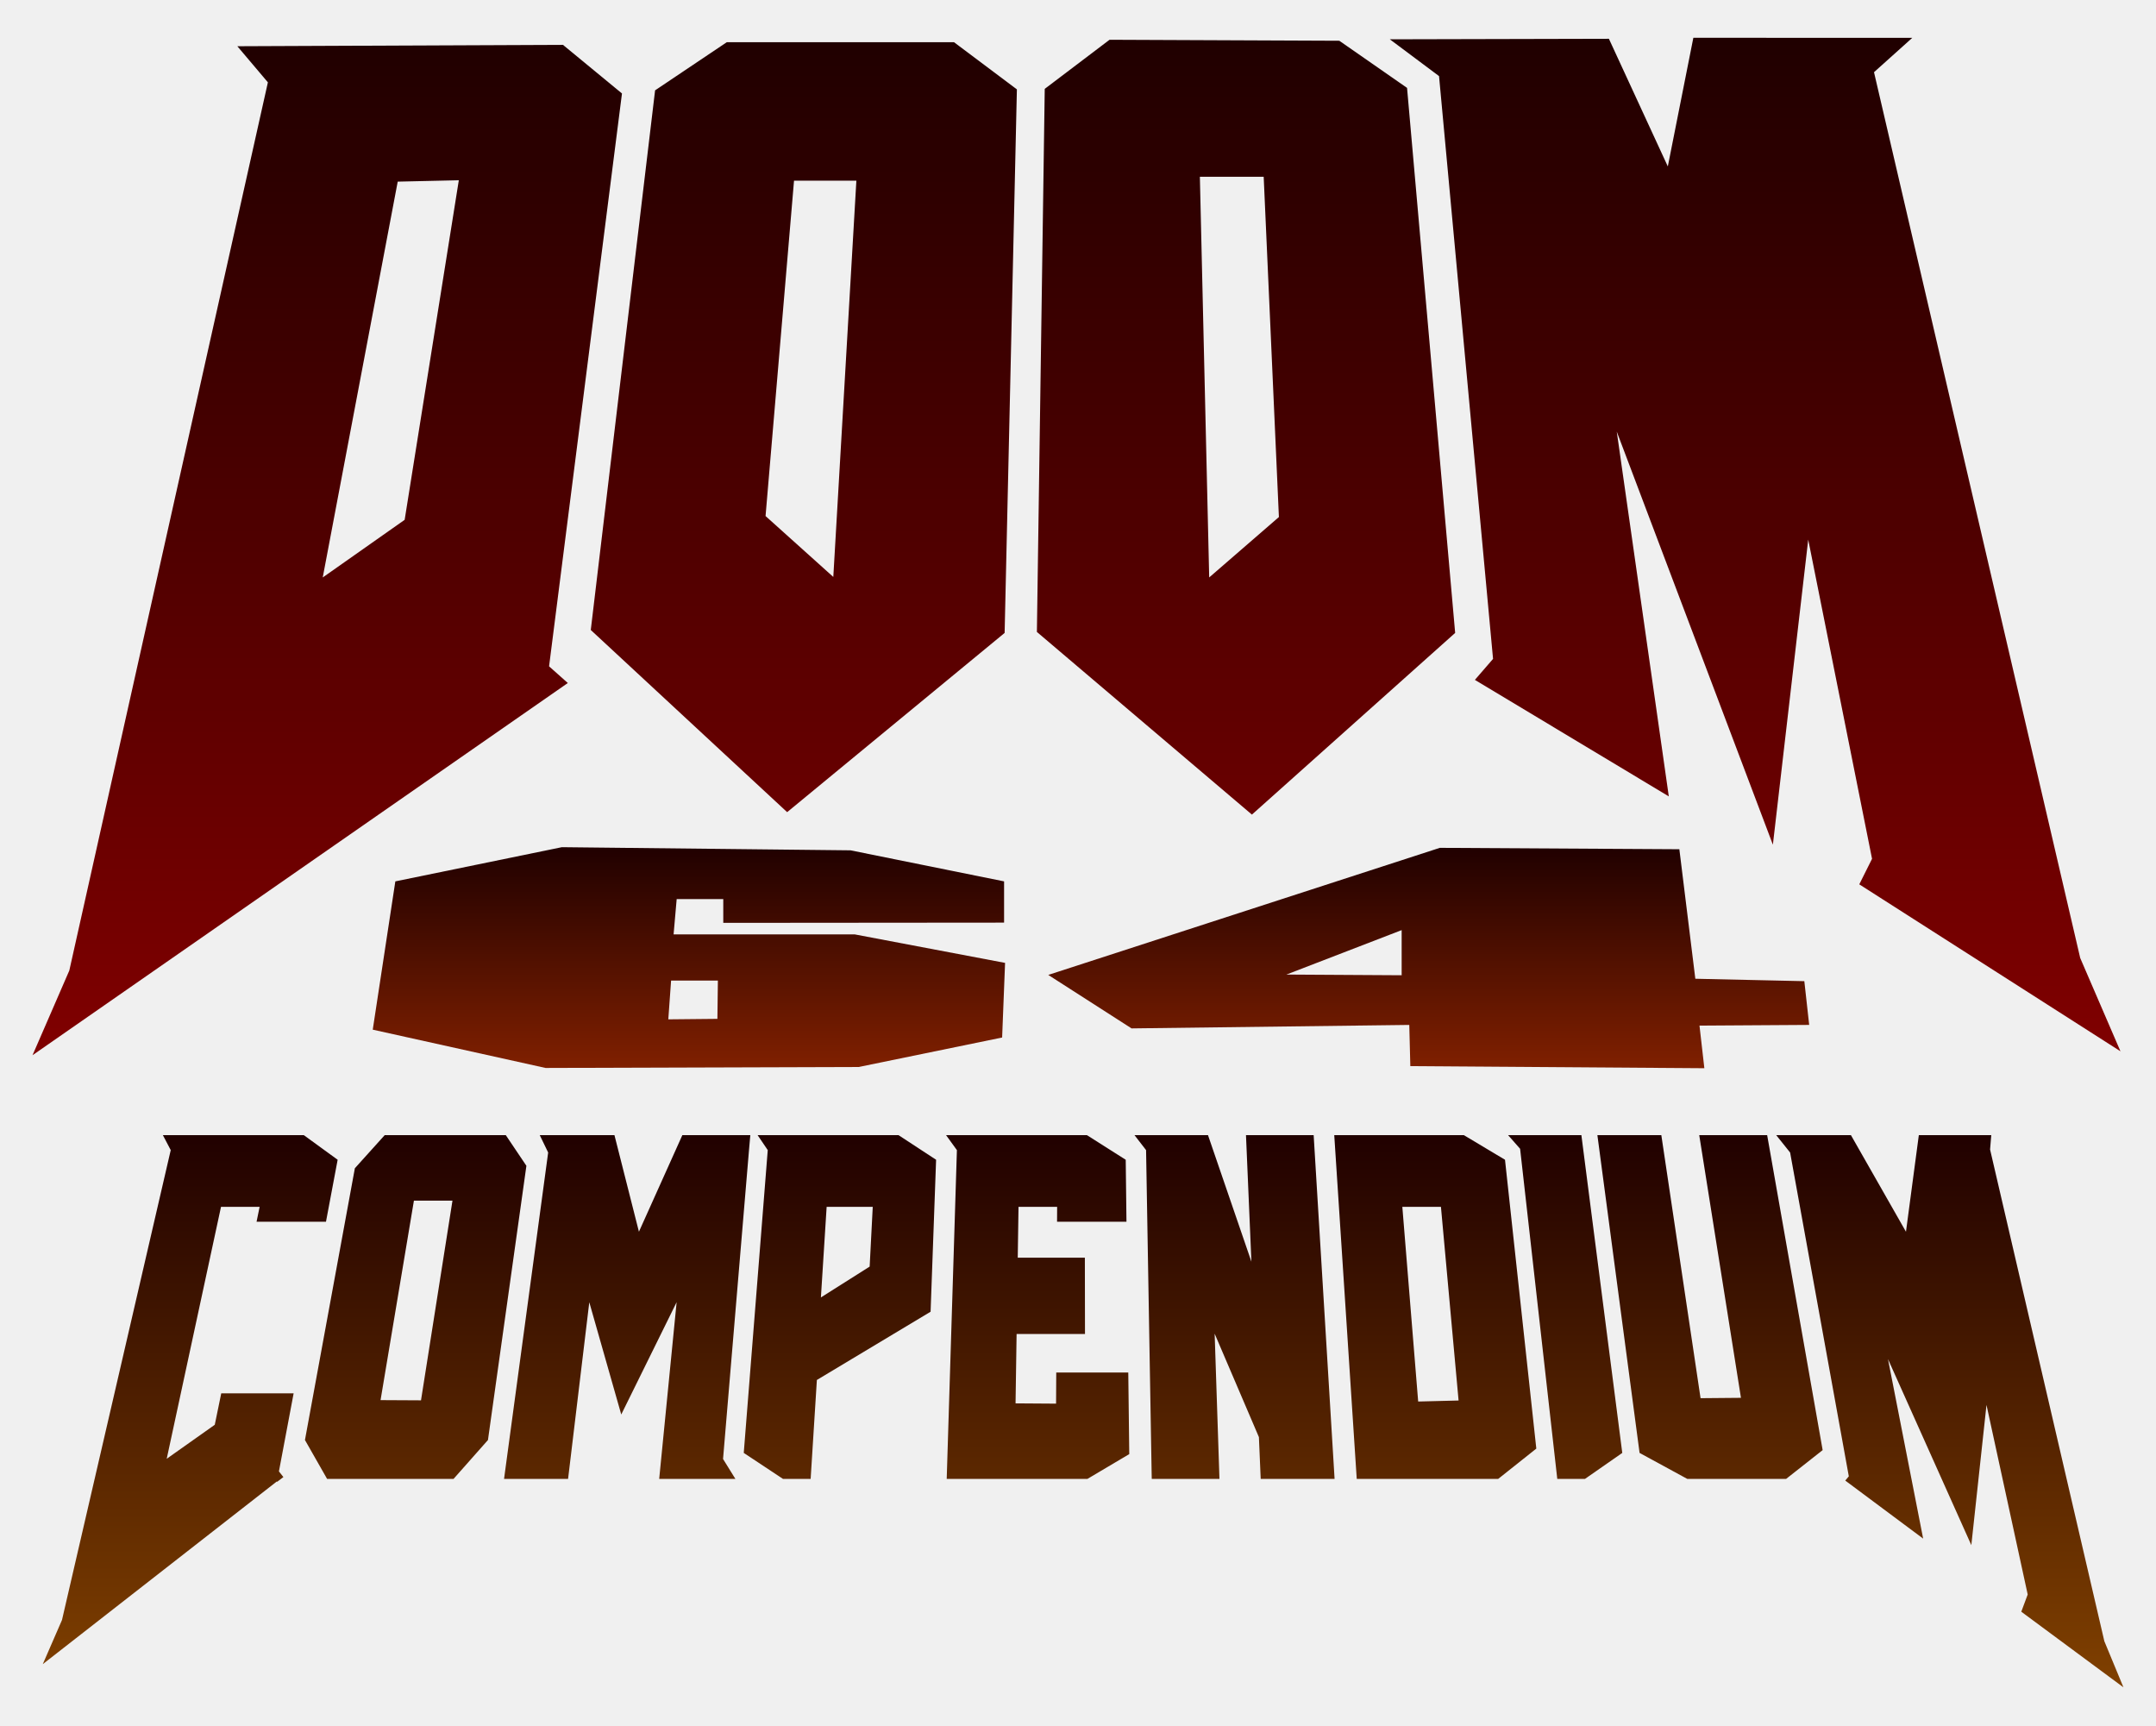
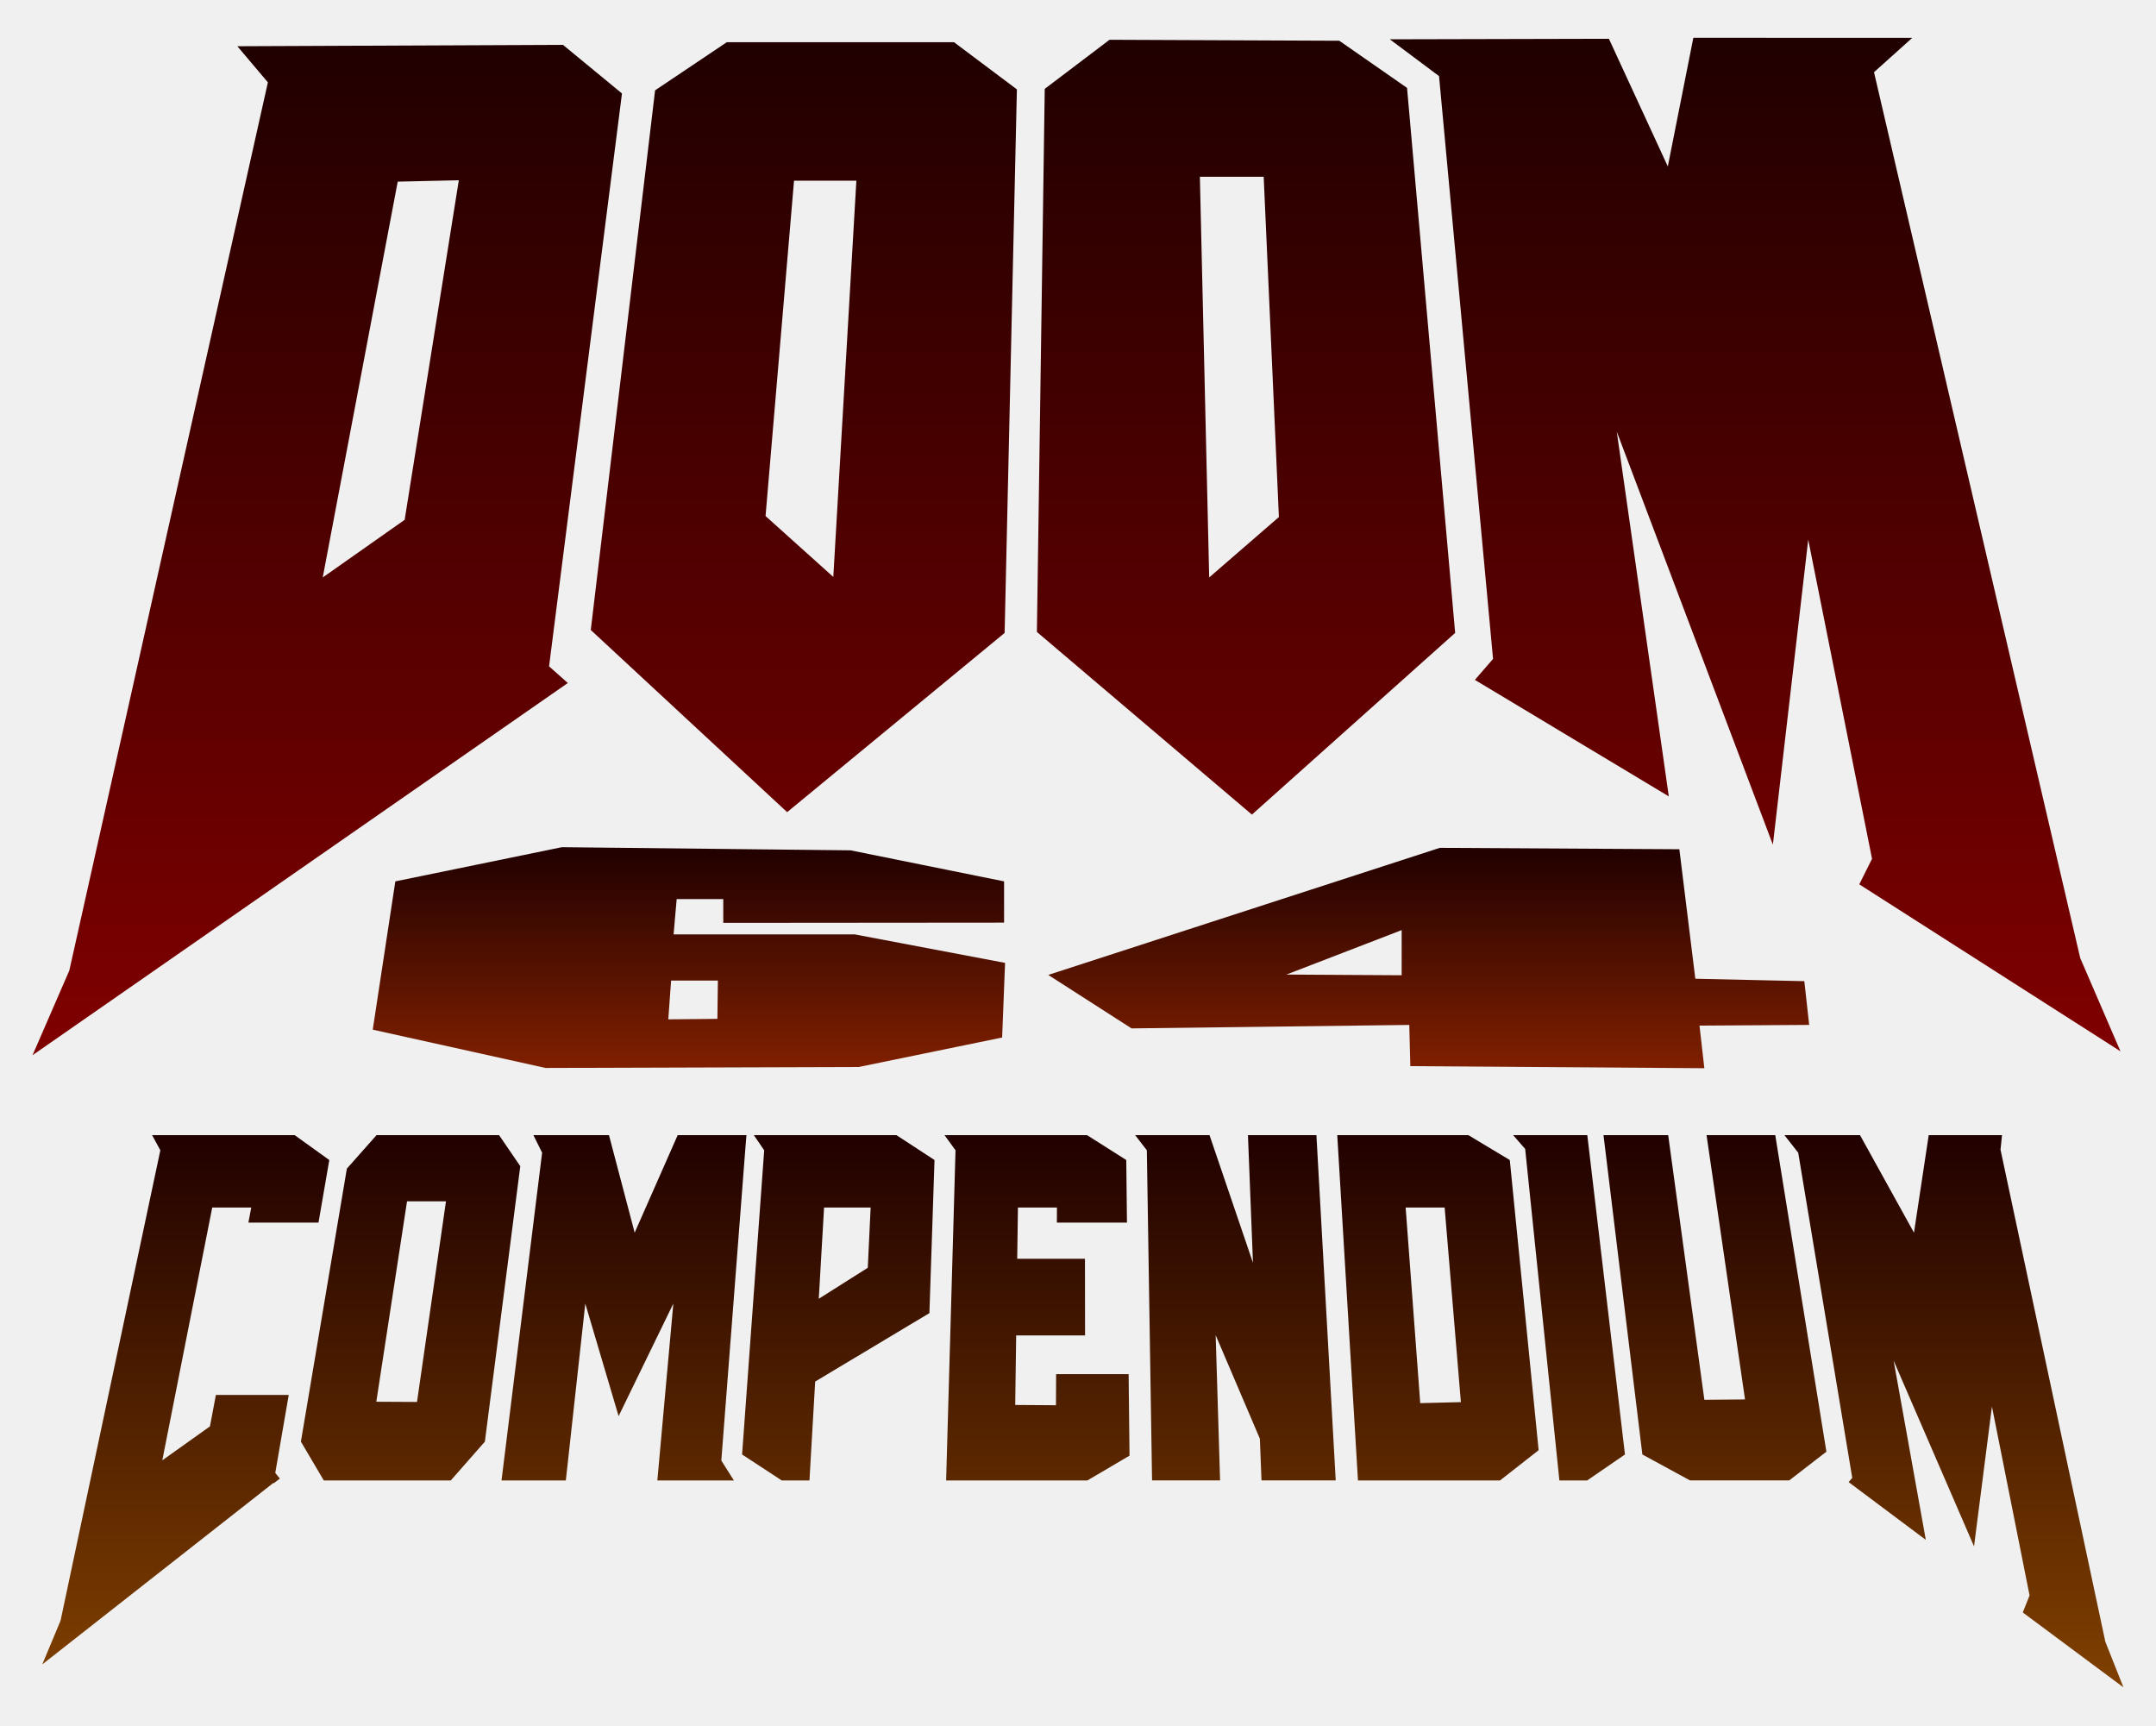
<svg xmlns="http://www.w3.org/2000/svg" xmlns:xlink="http://www.w3.org/1999/xlink" width="200mm" height="160mm" viewBox="0 0 200 160" version="1.1" id="svg8">
  <defs id="defs2">
    <linearGradient id="linearGradient6918">
      <stop style="stop-color:#802000;stop-opacity:1" offset="0" id="stop6914" />
      <stop style="stop-color:#200000;stop-opacity:1" offset="1" id="stop6916" />
    </linearGradient>
    <linearGradient id="linearGradient6585">
      <stop style="stop-color:#804000;stop-opacity:1" offset="0" id="stop6581" />
      <stop style="stop-color:#200000;stop-opacity:1" offset="1" id="stop6583" />
    </linearGradient>
    <linearGradient id="linearGradient4869">
      <stop style="stop-color:#800000;stop-opacity:1" offset="0" id="stop4865" />
      <stop style="stop-color:#200000;stop-opacity:1" offset="1" id="stop4867" />
    </linearGradient>
    <mask maskUnits="userSpaceOnUse" id="mask4613">
      <path style="fill:#ffffff;fill-opacity:1;fill-rule:evenodd;stroke:none;stroke-width:0.265px;stroke-linecap:butt;stroke-linejoin:miter;stroke-opacity:1" d="m 62.083,278.479 13.891,-10.583 -2.362,-2.173 -0.095,-12.19 4.347,11.812 3.969,-13.04 0.094,11.15 11.15,-8.315 h 18.332 l 4.441,-3.969 -10e-6,-12.284 11.812,7.182 v 18.521 l -1.795,2.929 11.339,8.126 13.607,5.386 -7.654,13.985 -86.84,-0.472 z" id="path4615" />
    </mask>
    <mask maskUnits="userSpaceOnUse" id="mask4698">
      <path id="path4700" d="m 582.143,381.62 53.571,-46.429 -1.844,-68.705 14.647,39.396 12.122,-34.345 0.505,108.591 36.871,-29.294 28.789,23.234 h 15.152 l 21.213,-16.668 31.82,20.708 V 362.451 l 17.173,15.152 30.305,-21.213 20.203,17.173 18.688,0.505 27.274,-22.728 38.891,29.294 v -30.81 l 35.355,29.294 30.305,-23.739 20.718,17.142 47.972,7.102 3.535,218.193 -347.492,9.091 c 0,0 -171.726,-1.515 -172.231,-6.061 -0.505,-4.546 16.457,-219.227 16.457,-219.227 z" style="fill:#ffffff;fill-opacity:1;fill-rule:evenodd;stroke:none;stroke-width:1px;stroke-linecap:butt;stroke-linejoin:miter;stroke-opacity:1" />
    </mask>
    <linearGradient xlink:href="#linearGradient4869" id="linearGradient5931" x1="196.702" y1="194.833" x2="196.702" y2="100.634" gradientUnits="userSpaceOnUse" />
    <linearGradient xlink:href="#linearGradient6585" id="linearGradient6587" x1="196.98" y1="253.425" x2="196.98" y2="201.882" gradientUnits="userSpaceOnUse" />
    <linearGradient xlink:href="#linearGradient6918" id="linearGradient6920" x1="167.828" y1="196.16" x2="167.828" y2="175.486" gradientUnits="userSpaceOnUse" />
  </defs>
  <g id="layer1" transform="translate(0,-97)">
    <g aria-label="6" transform="matrix(-1,0,0,1,-22.14078,0)" id="text25580" style="font-size:9.878px;font-family:AmazDooMRight;-inkscape-font-specification:AmazDooMRight;text-align:center;letter-spacing:0px;word-spacing:0px;text-anchor:middle;fill:none;stroke:#000000;stroke-width:0.265px" />
    <path id="path43829" style="fill:url(#linearGradient6920);fill-opacity:1;fill-rule:evenodd;stroke:none;stroke-width:1;stroke-linecap:round;stroke-linejoin:miter;stroke-miterlimit:4;stroke-dasharray:none;stroke-opacity:1;paint-order:stroke fill markers" d="m 133.565,175.634 -36.324,11.786 7.728,4.96 25.762,-0.322 0.097,3.822 27.275,0.193 -0.451,-3.951 10.176,-0.065 -0.451,-4.057 -10.111,-0.225 -1.482,-12.011 z m -81.441,-0.061 -15.451,3.171 -2.095,13.753 16.031,3.552 29.055,-0.091 13.298,-2.732 0.273,-6.922 L 79.299,183.663 H 62.485 l 0.287,-3.279 h 4.322 v 2.208 l 26.049,-0.022 v -3.826 l -14.242,-2.879 z m 77.9,7.692 v 4.186 l -10.691,-0.064 z m -67.771,4.678 h 4.341 l -0.045,3.552 -4.554,0.045 z" />
-     <path id="path930" style="fill:url(#linearGradient6587);fill-opacity:1;fill-rule:evenodd;stroke:none;stroke-width:1;stroke-linecap:round;stroke-linejoin:miter;stroke-miterlimit:4;stroke-dasharray:none;stroke-opacity:1;paint-order:stroke fill markers" d="m 15.11,202.28 0.728,1.389 -10.087,43.579 -1.782,4.095 21.732,-16.959 -0.012,0.066 0.6,-0.459 -0.415,-0.523 1.364,-7.239 -6.715,0 -0.6,2.914 -4.458,3.153 5.037,-23.367 3.582,0 -0.284,1.382 6.439,0 1.083,-5.748 -3.139,-2.283 z m 20.577,-3e-5 -2.768,3.07 -4.63,25.207 2.055,3.607 11.728,0 3.193,-3.607 3.566,-25.433 -1.911,-2.844 z m 14.383,-1e-5 0.78,1.612 -4.092,30.272 5.939,-10e-6 1.968,-16.386 2.965,10.411 5.137,-10.415 -1.617,16.39 7.069,0 -1.146,-1.848 2.412,-28.703 0.117,-1.333 -6.304,10e-6 -4.028,8.958 -2.271,-8.958 z m 20.21,-3e-5 0.94,1.389 -2.226,28.083 3.642,2.412 2.563,0 0.578,-9.177 10.549,-6.33 0.511,-14.094 -3.487,-2.283 z m 17.481,-2e-5 1.006,1.389 -0.946,30.496 13.049,-1e-5 3.885,-2.302 -0.091,-7.565 -6.682,1e-5 -0.016,2.885 -3.759,-0.026 0.097,-6.437 6.344,-1e-5 -0.011,-7.076 -6.226,1e-5 0.071,-4.714 3.582,-1e-5 -0.007,1.382 6.439,-1e-5 -0.069,-5.748 -3.597,-2.282 z m 17.48,-2e-5 1.074,1.389 0.521,30.256 0.007,0.239 2.07,0 4.209,0 -0.446,-13.47 4.106,9.593 0.166,3.878 6.854,-1e-5 -1.942,-31.884 -6.277,1e-5 0.503,11.737 -4.018,-11.71 -8.6e-4,-0.026 z m 18.53,-2e-5 2.086,31.884 13.12,0 3.538,-2.812 -2.905,-26.79 -3.818,-2.283 z m 16.126,-2e-5 1.115,1.265 3.448,30.62 2.566,0 3.463,-2.412 -3.793,-29.472 z m 8.284,-10e-6 3.913,29.472 4.429,2.412 9.163,-1e-5 3.391,-2.671 -5.148,-29.213 -6.3,1e-5 3.87,24.363 -3.748,0.033 -3.639,-24.395 z m 16.588,-2e-5 1.29,1.612 5.445,30.033 -0.329,0.393 7.225,5.382 -3.263,-16.652 7.732,17.259 1.407,-13.006 3.822,17.583 -0.595,1.596 9.477,7.014 -1.773,-4.28 -10.599,-45.601 0.11,-1.333 -6.719,1e-5 -1.193,8.959 -5.106,-8.959 z m -126.372,6.076 3.576,-1e-5 -2.919,18.52 -3.752,-0.02 z m 38.286,0.573 4.277,-1e-5 -0.287,5.543 -4.522,2.86 z m 53.404,-6e-5 3.581,0 1.636,17.963 -3.748,0.094 z" />
+     <path id="path930" style="fill:url(#linearGradient6587);fill-opacity:1;fill-rule:evenodd;stroke:none;stroke-width:1;stroke-linecap:round;stroke-linejoin:miter;stroke-miterlimit:4;stroke-dasharray:none;stroke-opacity:1;paint-order:stroke fill markers" d="m 14.11,202.28 0.764,1.404 -9.257,43.627 -1.695,4.055 21.454,-16.843 -0.011,0.066 0.595,-0.458 -0.426,-0.521 1.249,-7.232 -6.757,0 -0.55,2.914 -4.421,3.149 4.632,-23.444 3.619,0 -0.263,1.394 6.502,-1e-5 1.002,-5.802 -3.213,-2.309 z m 20.82,-3e-5 -2.753,3.104 -4.264,25.322 2.124,3.6 11.78,-1e-5 3.162,-3.6 3.284,-25.549 -1.967,-2.876 z m 14.552,-1e-5 0.807,1.63 -3.766,30.395 5.966,0 1.805,-16.4 3.091,10.434 5.077,-10.438 -1.484,16.404 7.1,-1e-5 -1.165,-1.844 2.221,-28.833 0.109,-1.348 -6.378,10e-6 -3.991,9.045 -2.383,-9.045 z m 20.448,-3e-5 0.96,1.404 -2.05,28.214 3.675,2.406 2.574,0 0.53,-9.17 10.598,-6.348 0.472,-14.199 -3.535,-2.309 z m 17.686,-2e-5 1.022,1.404 -0.871,30.62 13.107,0 3.905,-2.297 -0.083,-7.564 -6.726,0 -0.014,2.888 -3.781,-0.026 0.089,-6.448 6.391,-1e-5 -0.01,-7.111 -6.283,1e-5 0.066,-4.75 3.619,-1e-5 -0.007,1.394 6.502,0 -0.064,-5.802 -3.637,-2.308 z m 17.686,-2e-5 1.085,1.404 0.479,30.382 0.007,0.238 2.079,-1e-5 4.228,0 -0.409,-13.473 4.1,9.603 0.152,3.87 6.884,0 -1.79,-32.025 -6.351,1e-5 0.465,11.843 -4.022,-11.816 -8e-4,-0.026 z m 18.748,-2e-5 1.921,32.025 13.178,-1e-5 3.581,-2.805 -2.675,-26.911 -3.841,-2.309 z m 16.316,-2e-5 1.116,1.279 3.174,30.746 2.577,0 3.506,-2.406 -3.494,-29.618 z m 8.382,-10e-6 3.605,29.618 4.42,2.406 9.203,0 3.448,-2.665 -4.743,-29.36 -6.374,1e-5 3.569,24.513 -3.772,0.033 -3.356,-24.545 z m 16.783,-2e-5 1.28,1.631 5.012,30.156 -0.336,0.392 7.16,5.359 -2.986,-16.625 7.458,17.228 1.662,-12.97 3.49,17.517 -0.628,1.583 9.337,6.944 -1.681,-4.234 -9.722,-45.632 0.138,-1.349 -6.799,1e-5 -1.367,9.046 -5.006,-9.046 z m -127.773,6.139 3.613,0 -2.688,18.607 -3.775,-0.02 z m 38.686,0.578 4.32,-1e-5 -0.265,5.584 -4.546,2.875 z m 53.95,-6e-5 3.618,0 1.506,18.045 -3.771,0.094 z" />
    <path id="path5200" style="fill:url(#linearGradient5931);fill-opacity:1;fill-rule:evenodd;stroke:none;stroke-width:1;stroke-linecap:round;stroke-linejoin:miter;stroke-miterlimit:4;stroke-dasharray:none;stroke-opacity:1;paint-order:stroke fill markers" d="m 157.082,100.506 -2.368,11.931 -5.465,-11.84 -20.322,0.048 4.565,3.413 5.01,54.051 -1.685,1.947 17.988,10.805 -4.827,-33.83 14.482,38.31 3.279,-28.291 5.92,29.601 -1.184,2.368 24.228,15.484 -3.734,-8.652 -19.128,-82.155 3.552,-3.188 z m -54.156,0.182 -6.011,4.554 -0.728,50.368 19.946,16.941 18.854,-16.85 -4.463,-50.55 -6.285,-4.372 z m -35.508,0.228 -6.649,4.463 -5.966,50.049 18.216,16.896 20.174,-16.622 1.138,-50.413 -5.829,-4.372 z m -15.196,0.243 -30.205,0.129 2.834,3.349 -18.42,82.373 -3.414,7.858 49.656,-34.521 -1.739,-1.546 6.763,-53.133 z m 59.083,12.235 h 5.92 l 1.412,31.56 -6.467,5.601 z m -68.743,0.324 -5.024,31.493 -7.6,5.346 6.956,-36.711 z m 31.095,0.04 h 5.784 l -2.14,36.751 -6.285,-5.647 z" />
  </g>
</svg>
